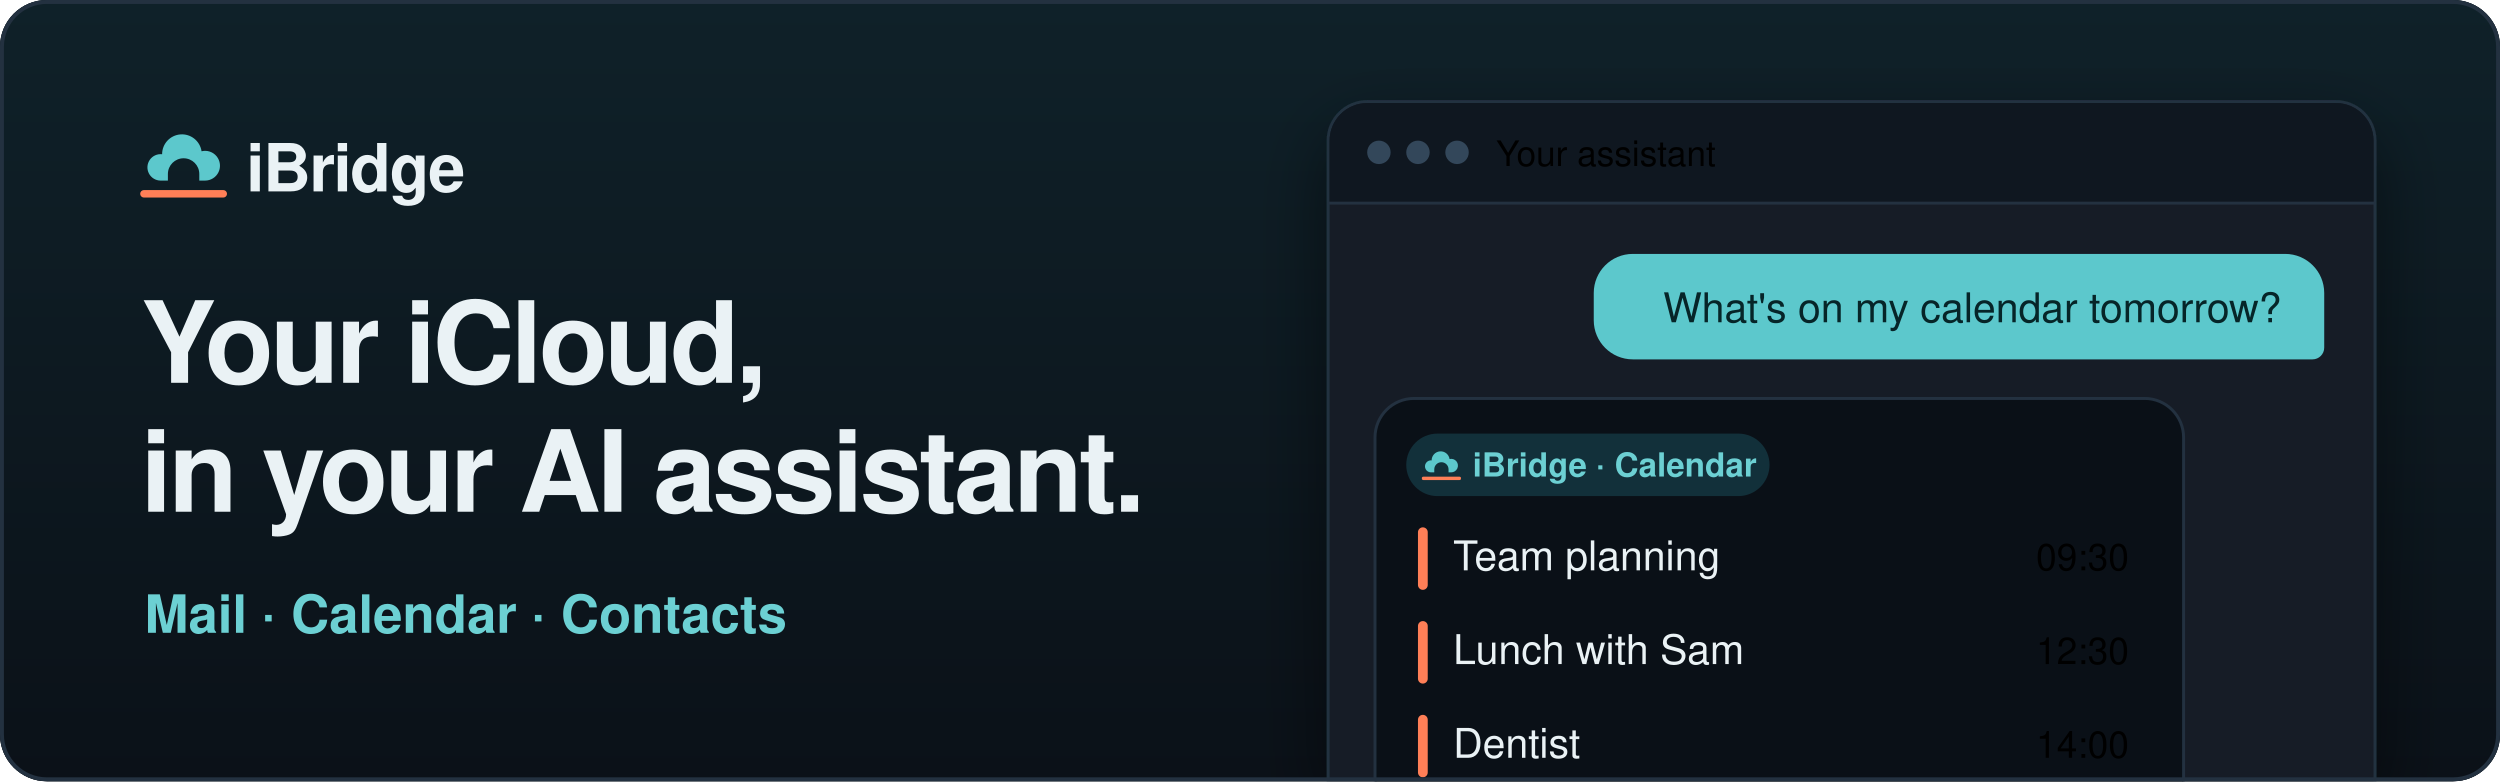
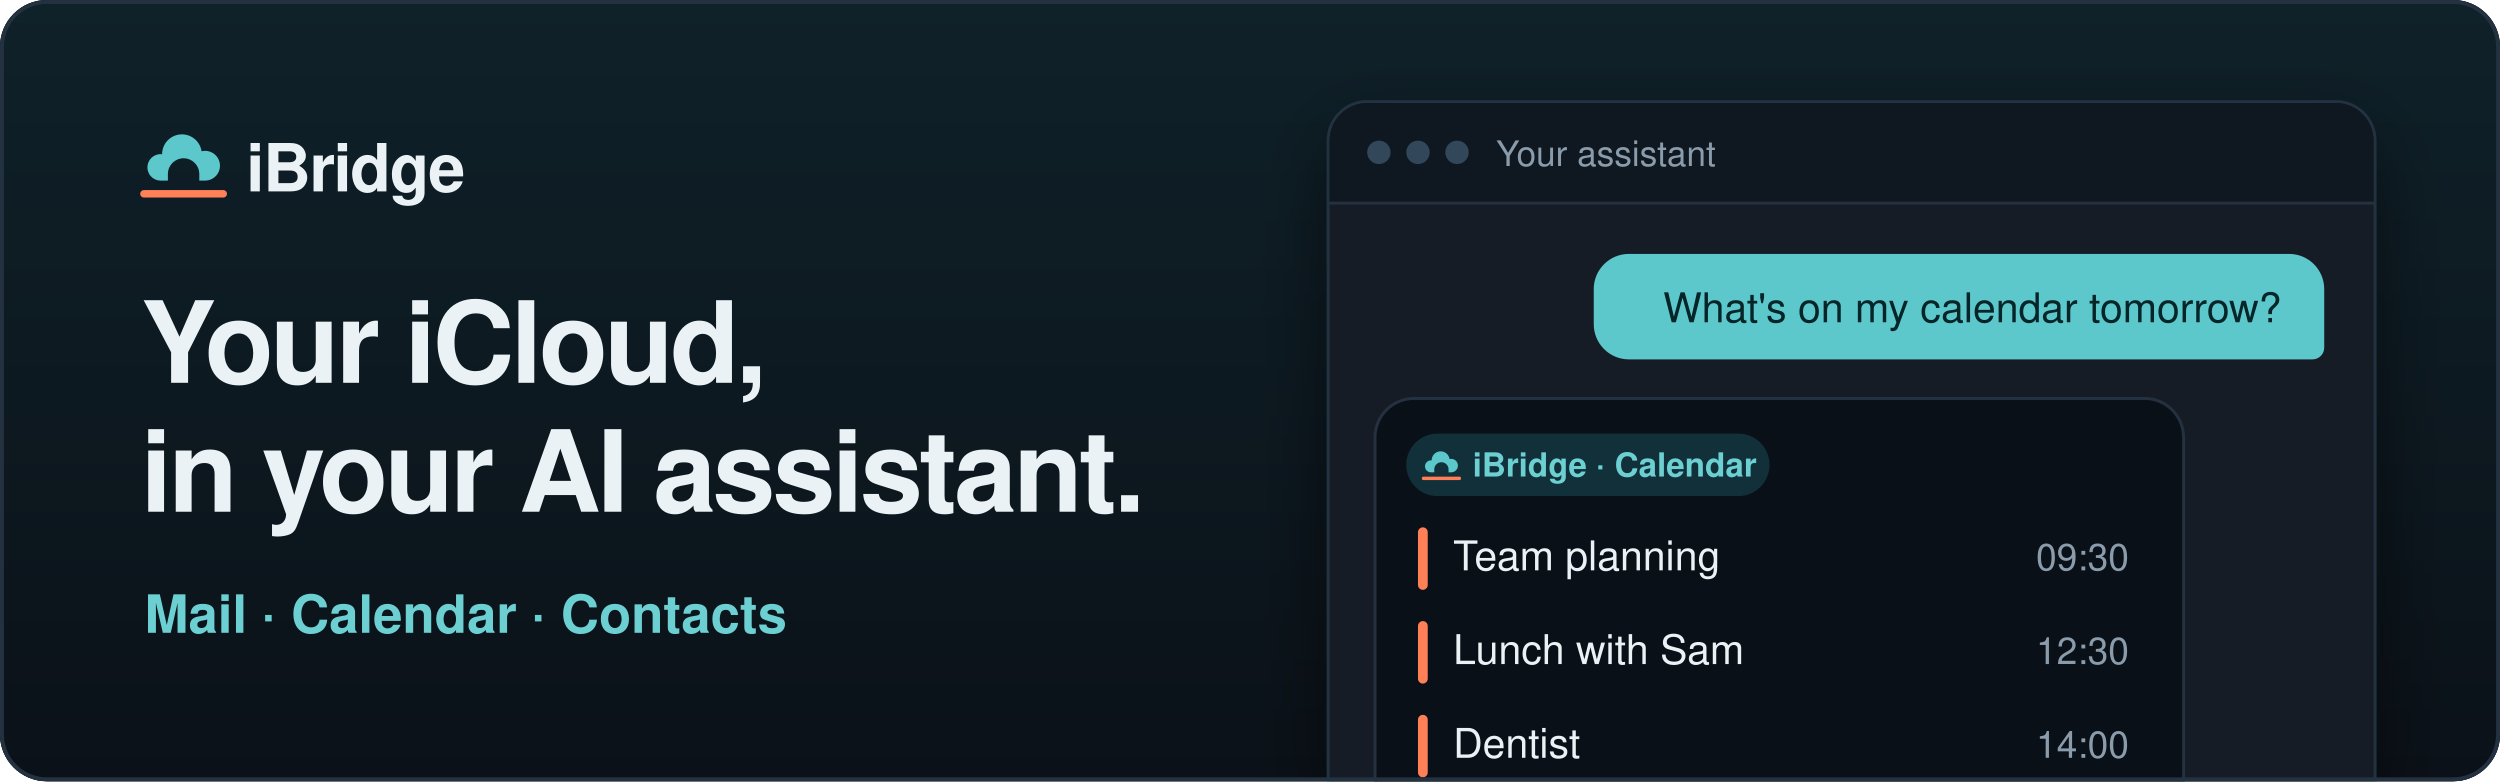
<svg xmlns="http://www.w3.org/2000/svg" width="1280" height="400" viewBox="0 0 1280 400">
  <defs>
    <linearGradient id="ch-dark-sky" x1="0" y1="0" x2="0" y2="1">
      <stop offset="0" stop-color="#0F2129" />
      <stop offset="1" stop-color="#0B1118" />
    </linearGradient>
    <filter id="ch-dark-shadow" x="-20%" y="-20%" width="140%" height="160%">
      <feDropShadow dx="0" dy="16" stdDeviation="18" flood-color="#000000" flood-opacity="0.5" />
    </filter>
    <clipPath id="ch-dark-clip">
      <rect width="1280" height="400" rx="24" />
    </clipPath>
  </defs>
  <g clip-path="url(#ch-dark-clip)">
    <rect width="1280" height="400" fill="#0B1118" />
    <rect width="1280" height="400" fill="url(#ch-dark-sky)" />
    <g font-family="Helvetica Neue, Helvetica, Arial, sans-serif">
      <svg x="72" y="62" width="44" height="44" viewBox="6 8 52 52">
        <path fill="#5CC8CC" fill-rule="evenodd" transform="translate(0 4)" d="M18 40 A8 8 0 1 1 19 24.05 A12 12 0 0 1 42.87 22.26 A9 9 0 1 1 45 40 Z M22.5 40 V36 A9.5 9.5 0 0 1 41.5 36 V40 Z" />
        <path d="M8 52 H56" stroke="#FF7F57" stroke-width="4.5" stroke-linecap="round" />
      </svg>
      <text x="126" y="98" font-size="34" font-weight="700" letter-spacing="-0.8" fill="#EAF2F5">iBridge</text>
      <text x="72" y="196" font-size="58" font-weight="700" letter-spacing="-1.8" fill="#EAF2F5">Your iCloud,</text>
      <text x="72" y="262" font-size="58" font-weight="700" letter-spacing="-1.8" fill="#EAF2F5">in your AI assistant.</text>
      <text x="74" y="324" font-size="27" font-weight="600" fill="#6CD0D3">Mail · Calendar · Contacts</text>
    </g>
    <g font-family="Helvetica Neue, Helvetica, Arial, sans-serif" filter="url(#ch-dark-shadow)">
      <rect x="680" y="52" width="536" height="420" rx="20" fill="#131D27" stroke="#233140" stroke-width="1.5" />
    </g>
    <g font-family="Helvetica Neue, Helvetica, Arial, sans-serif">
      <path d="M680.75 104 V72 a19.25 19.25 0 0 1 19.25 -19.25 H1196 a19.25 19.25 0 0 1 19.25 19.25 V104 Z" fill="#0F1720" />
      <path d="M680 104 H1216" stroke="#233140" stroke-width="1.5" />
      <circle cx="706" cy="78" r="6" fill="#33475A" />
      <circle cx="726" cy="78" r="6" fill="#33475A" />
      <circle cx="746" cy="78" r="6" fill="#33475A" />
-       <text x="766" y="85" font-size="18" font-weight="500" fill="undefined">Your assistant</text>
-       <path d="M836 130 H1170 a20 20 0 0 1 20 20 V178 a6 6 0 0 1 -6 6 H836 a20 20 0 0 1 -20 -20 V150 a20 20 0 0 1 20 -20 Z" fill="#5CC8CC" />
+       <text x="766" y="85" font-size="18" font-weight="500" fill="#8A9CAB">Your assistant</text>
+       <path d="M834 130 H1172 a18 18 0 0 1 18 18 V178 a6 6 0 0 1 -6 6 H834 a18 18 0 0 1 -18 -18 V148 a18 18 0 0 1 18 -18 Z" fill="#5CC8CC" />
      <text x="1168" y="165" font-size="21" font-weight="500" fill="#062528" text-anchor="end">What's on my calendar tomorrow?</text>
      <rect x="704" y="204" width="414" height="214" rx="20" fill="#0A1017" stroke="#233140" stroke-width="1.5" />
      <rect x="720" y="222" width="186" height="32" rx="16" fill="#12303A" />
      <svg x="728" y="228" width="20" height="20" viewBox="6 8 52 52">
        <path fill="#5CC8CC" fill-rule="evenodd" transform="translate(0 4)" d="M18 40 A8 8 0 1 1 19 24.05 A12 12 0 0 1 42.87 22.26 A9 9 0 1 1 45 40 Z M22.5 40 V36 A9.5 9.5 0 0 1 41.5 36 V40 Z" />
        <path d="M8 52 H56" stroke="#FF7F57" stroke-width="4.5" stroke-linecap="round" />
      </svg>
      <text x="754" y="244" font-size="17" font-weight="600" fill="#6CD0D3">iBridge · Calendar</text>
      <rect x="726" y="270" width="5" height="32" rx="2.5" fill="#FF7F57" />
      <text x="744" y="292" font-size="21" fill="#EAF2F5">Team planning</text>
-       <text x="1090" y="292" font-size="19" fill="undefined" text-anchor="end">09:30</text>
+       <text x="1090" y="292" font-size="19" fill="#8A9CAB" text-anchor="end">09:30</text>
      <rect x="726" y="318" width="5" height="32" rx="2.5" fill="#FF7F57" />
      <text x="744" y="340" font-size="21" fill="#EAF2F5">Lunch with Sam</text>
-       <text x="1090" y="340" font-size="19" fill="undefined" text-anchor="end">12:30</text>
+       <text x="1090" y="340" font-size="19" fill="#8A9CAB" text-anchor="end">12:30</text>
      <rect x="726" y="366" width="5" height="32" rx="2.5" fill="#FF7F57" />
      <text x="744" y="388" font-size="21" fill="#EAF2F5">Dentist</text>
-       <text x="1090" y="388" font-size="19" fill="undefined" text-anchor="end">14:00</text>
+       <text x="1090" y="388" font-size="19" fill="#8A9CAB" text-anchor="end">14:00</text>
    </g>
  </g>
  <rect x="1" y="1" width="1278" height="398" rx="23" fill="none" stroke="#233140" stroke-width="2" />
</svg>
